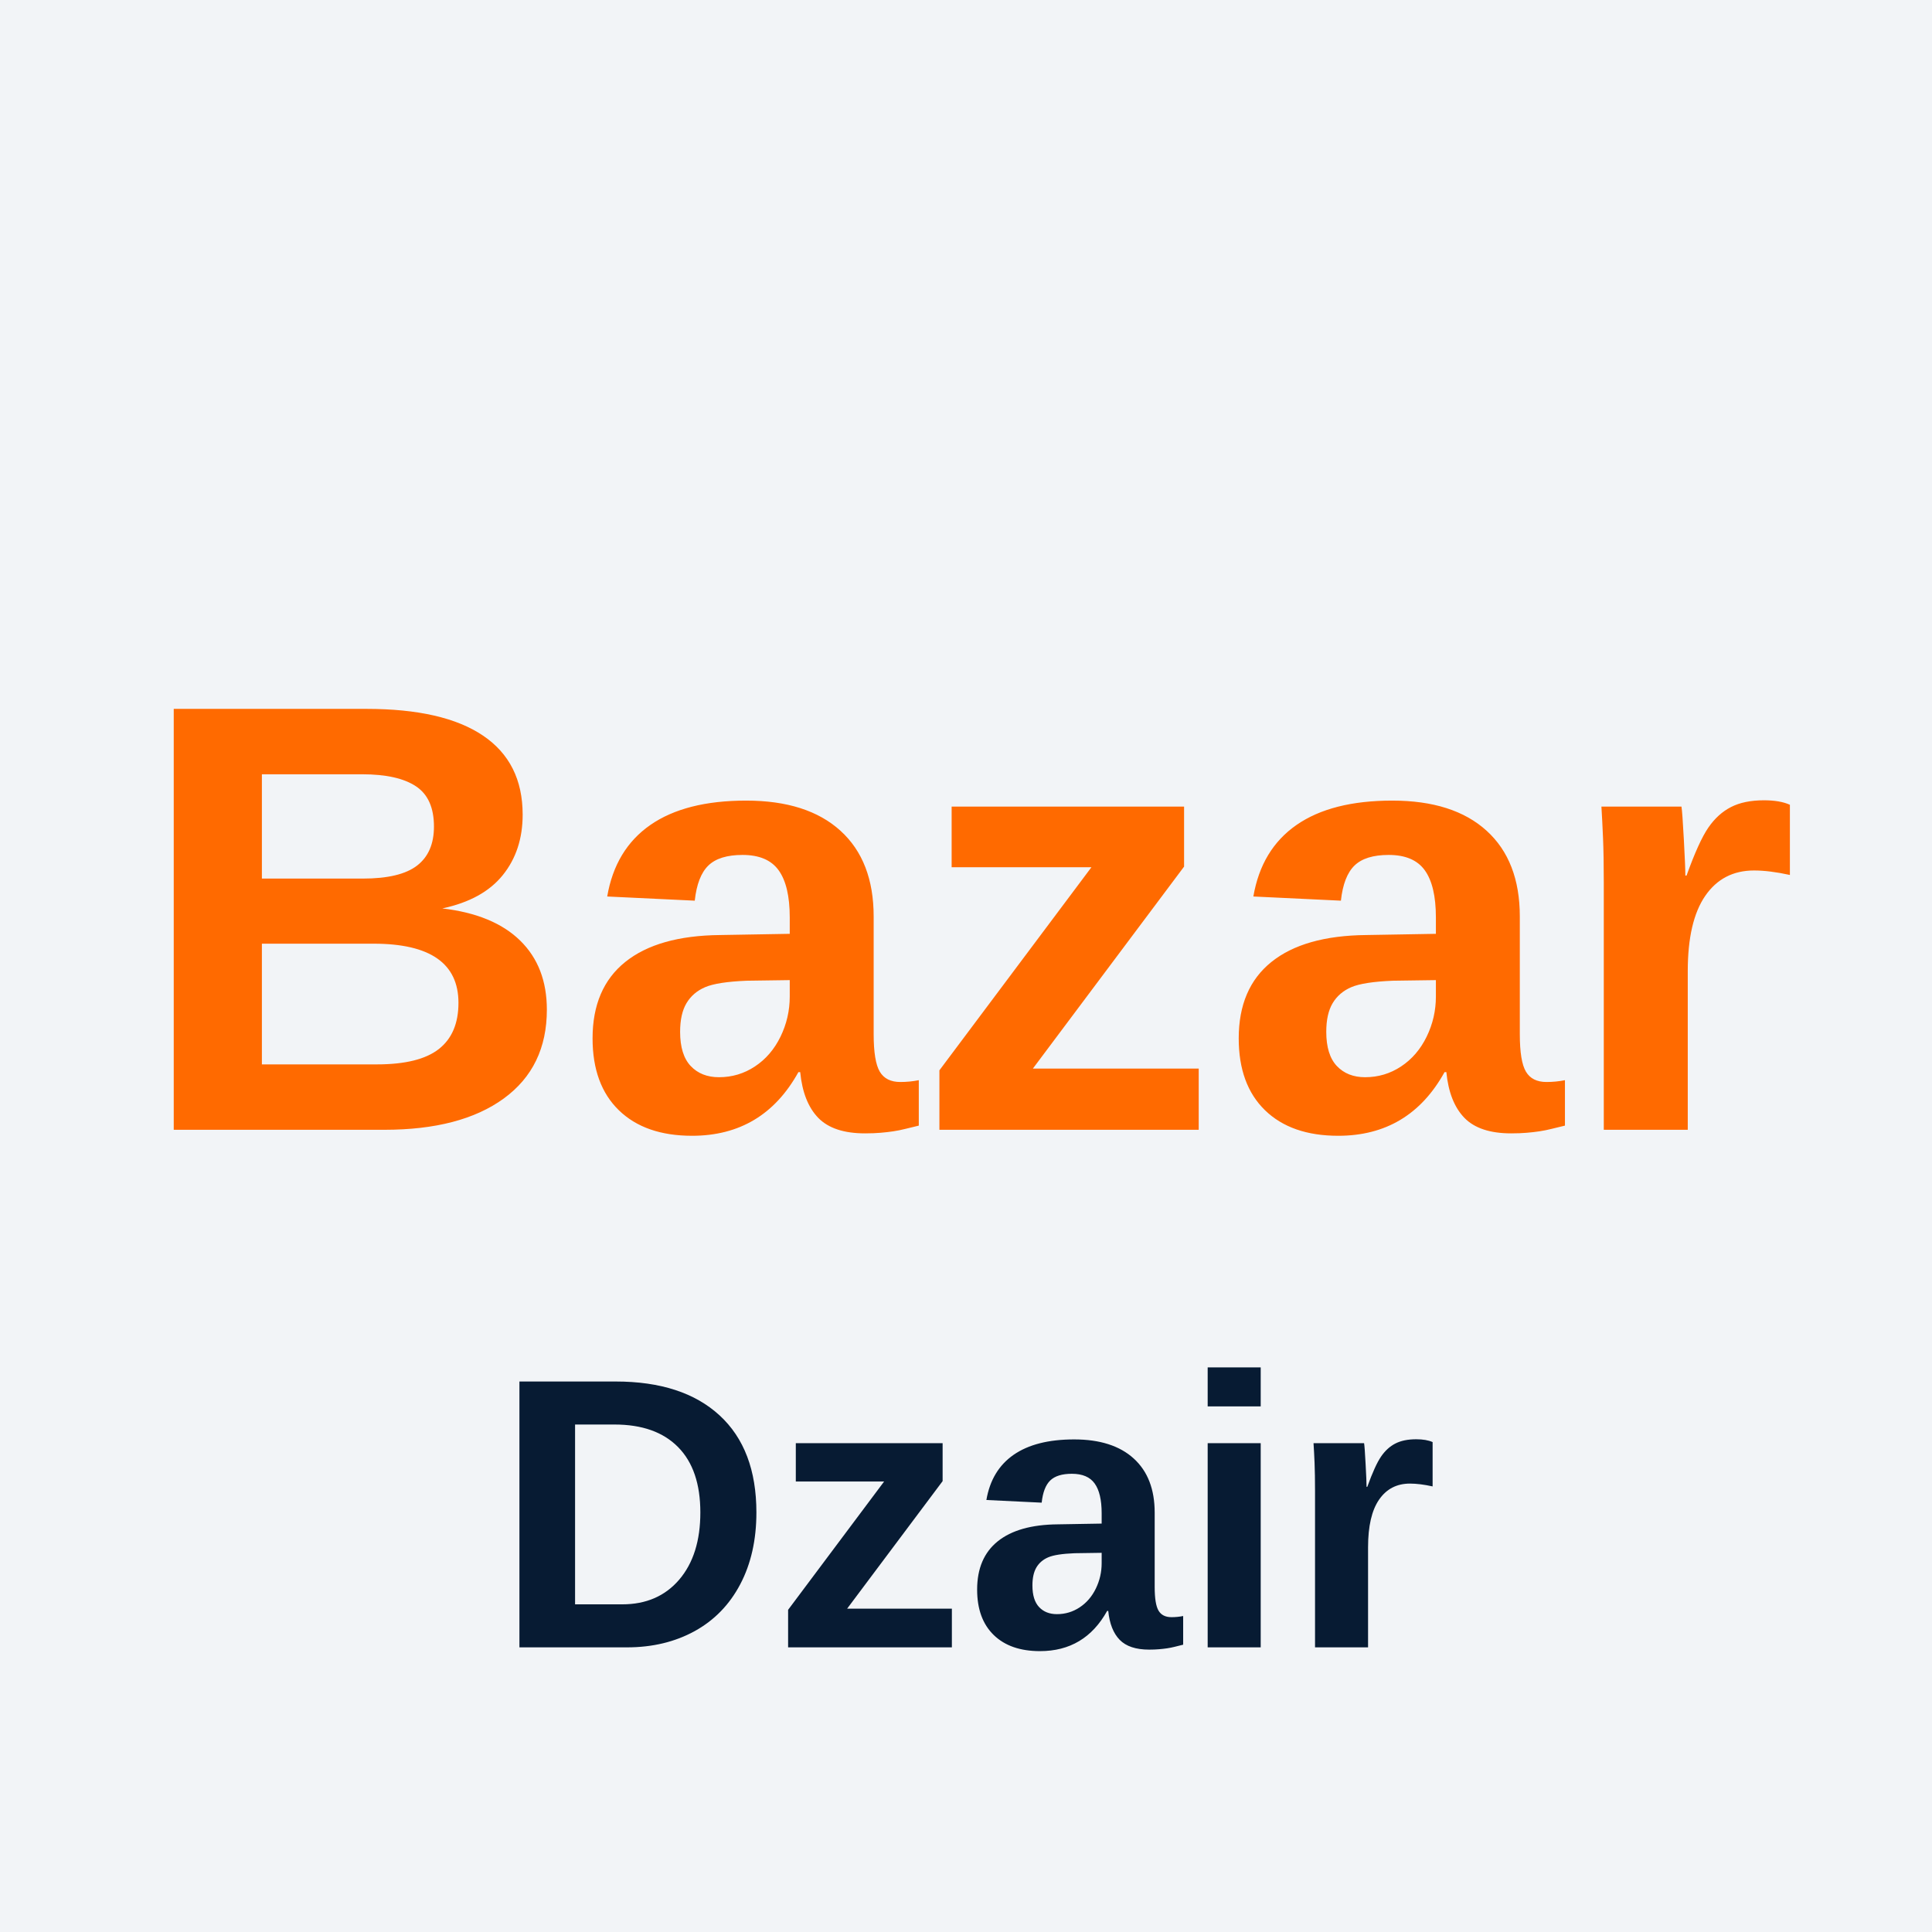
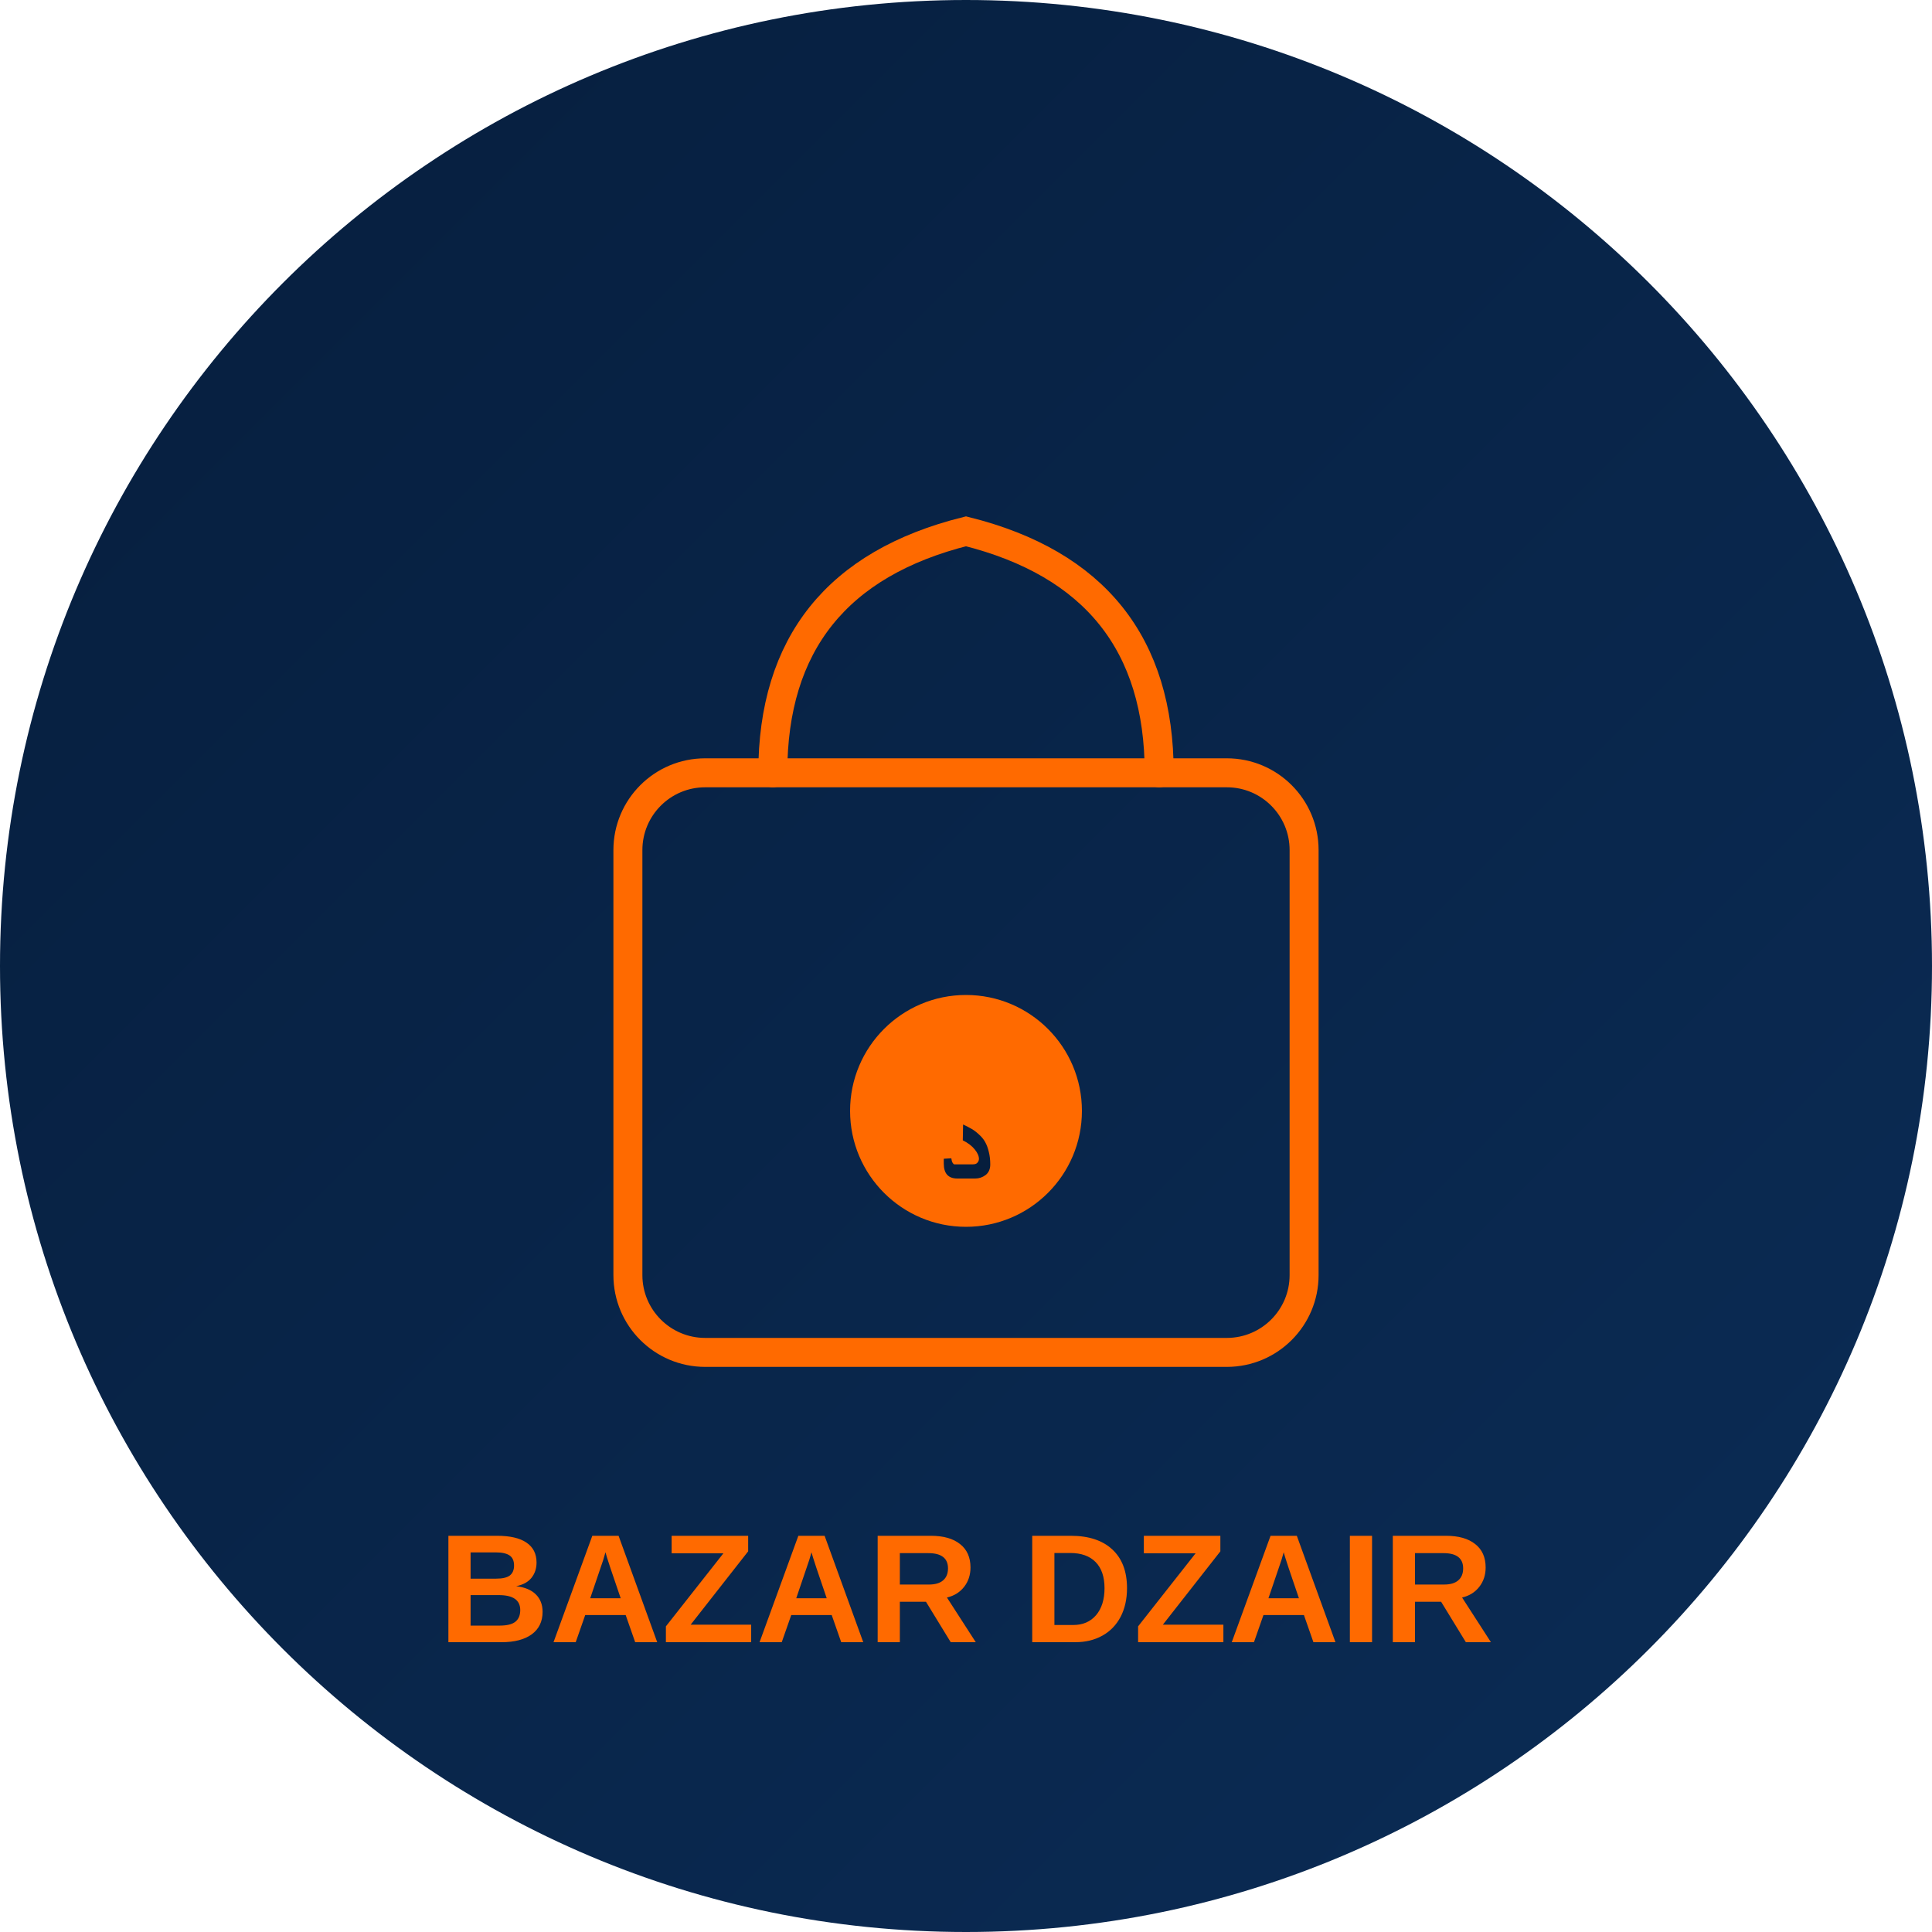
- <svg xmlns="http://www.w3.org/2000/svg" width="600" height="600" viewBox="0 0 600 600">
-   <rect width="600" height="600" fill="#f2f4f7" />
-   <text x="300" y="285" font-family="Arial, sans-serif" font-size="190" font-weight="bold" fill="#ff6a00" text-anchor="middle" dominant-baseline="central">Bazar</text>
-   <text x="300" y="470" font-family="Arial, sans-serif" font-size="120" font-weight="bold" fill="#071b33" text-anchor="middle" dominant-baseline="central">Dzair</text>
+ <svg xmlns="http://www.w3.org/2000/svg" viewBox="0 0 200 200">
+   <defs>
+     <linearGradient id="grad1" x1="0%" y1="0%" x2="100%" y2="100%">
+       <stop offset="0%" style="stop-color:#061e3d;stop-opacity:1" />
+       <stop offset="100%" style="stop-color:#0b2c56;stop-opacity:1" />
+     </linearGradient>
+   </defs>
+   <circle cx="100" cy="100" r="100" fill="url(#grad1)" />
+   <g transform="translate(100, 100)">
+     <rect x="-35" y="-20" width="70" height="60" rx="8" fill="none" stroke="#ff6a00" stroke-width="3" />
+     <path d="M -20,-20 Q -20,-40 0,-45 Q 20,-40 20,-20" fill="none" stroke="#ff6a00" stroke-width="3" stroke-linecap="round" />
+     <circle cx="0" cy="15" r="12" fill="#ff6a00" />
+     <text x="0" y="22" font-size="14" font-weight="bold" text-anchor="middle" fill="#061e3d">د</text>
+   </g>
+   <text x="100" y="170" font-size="16" font-weight="bold" text-anchor="middle" fill="#ff6a00" font-family="Arial, sans-serif">
+     BAZAR DZAIR
+   </text>
</svg>
